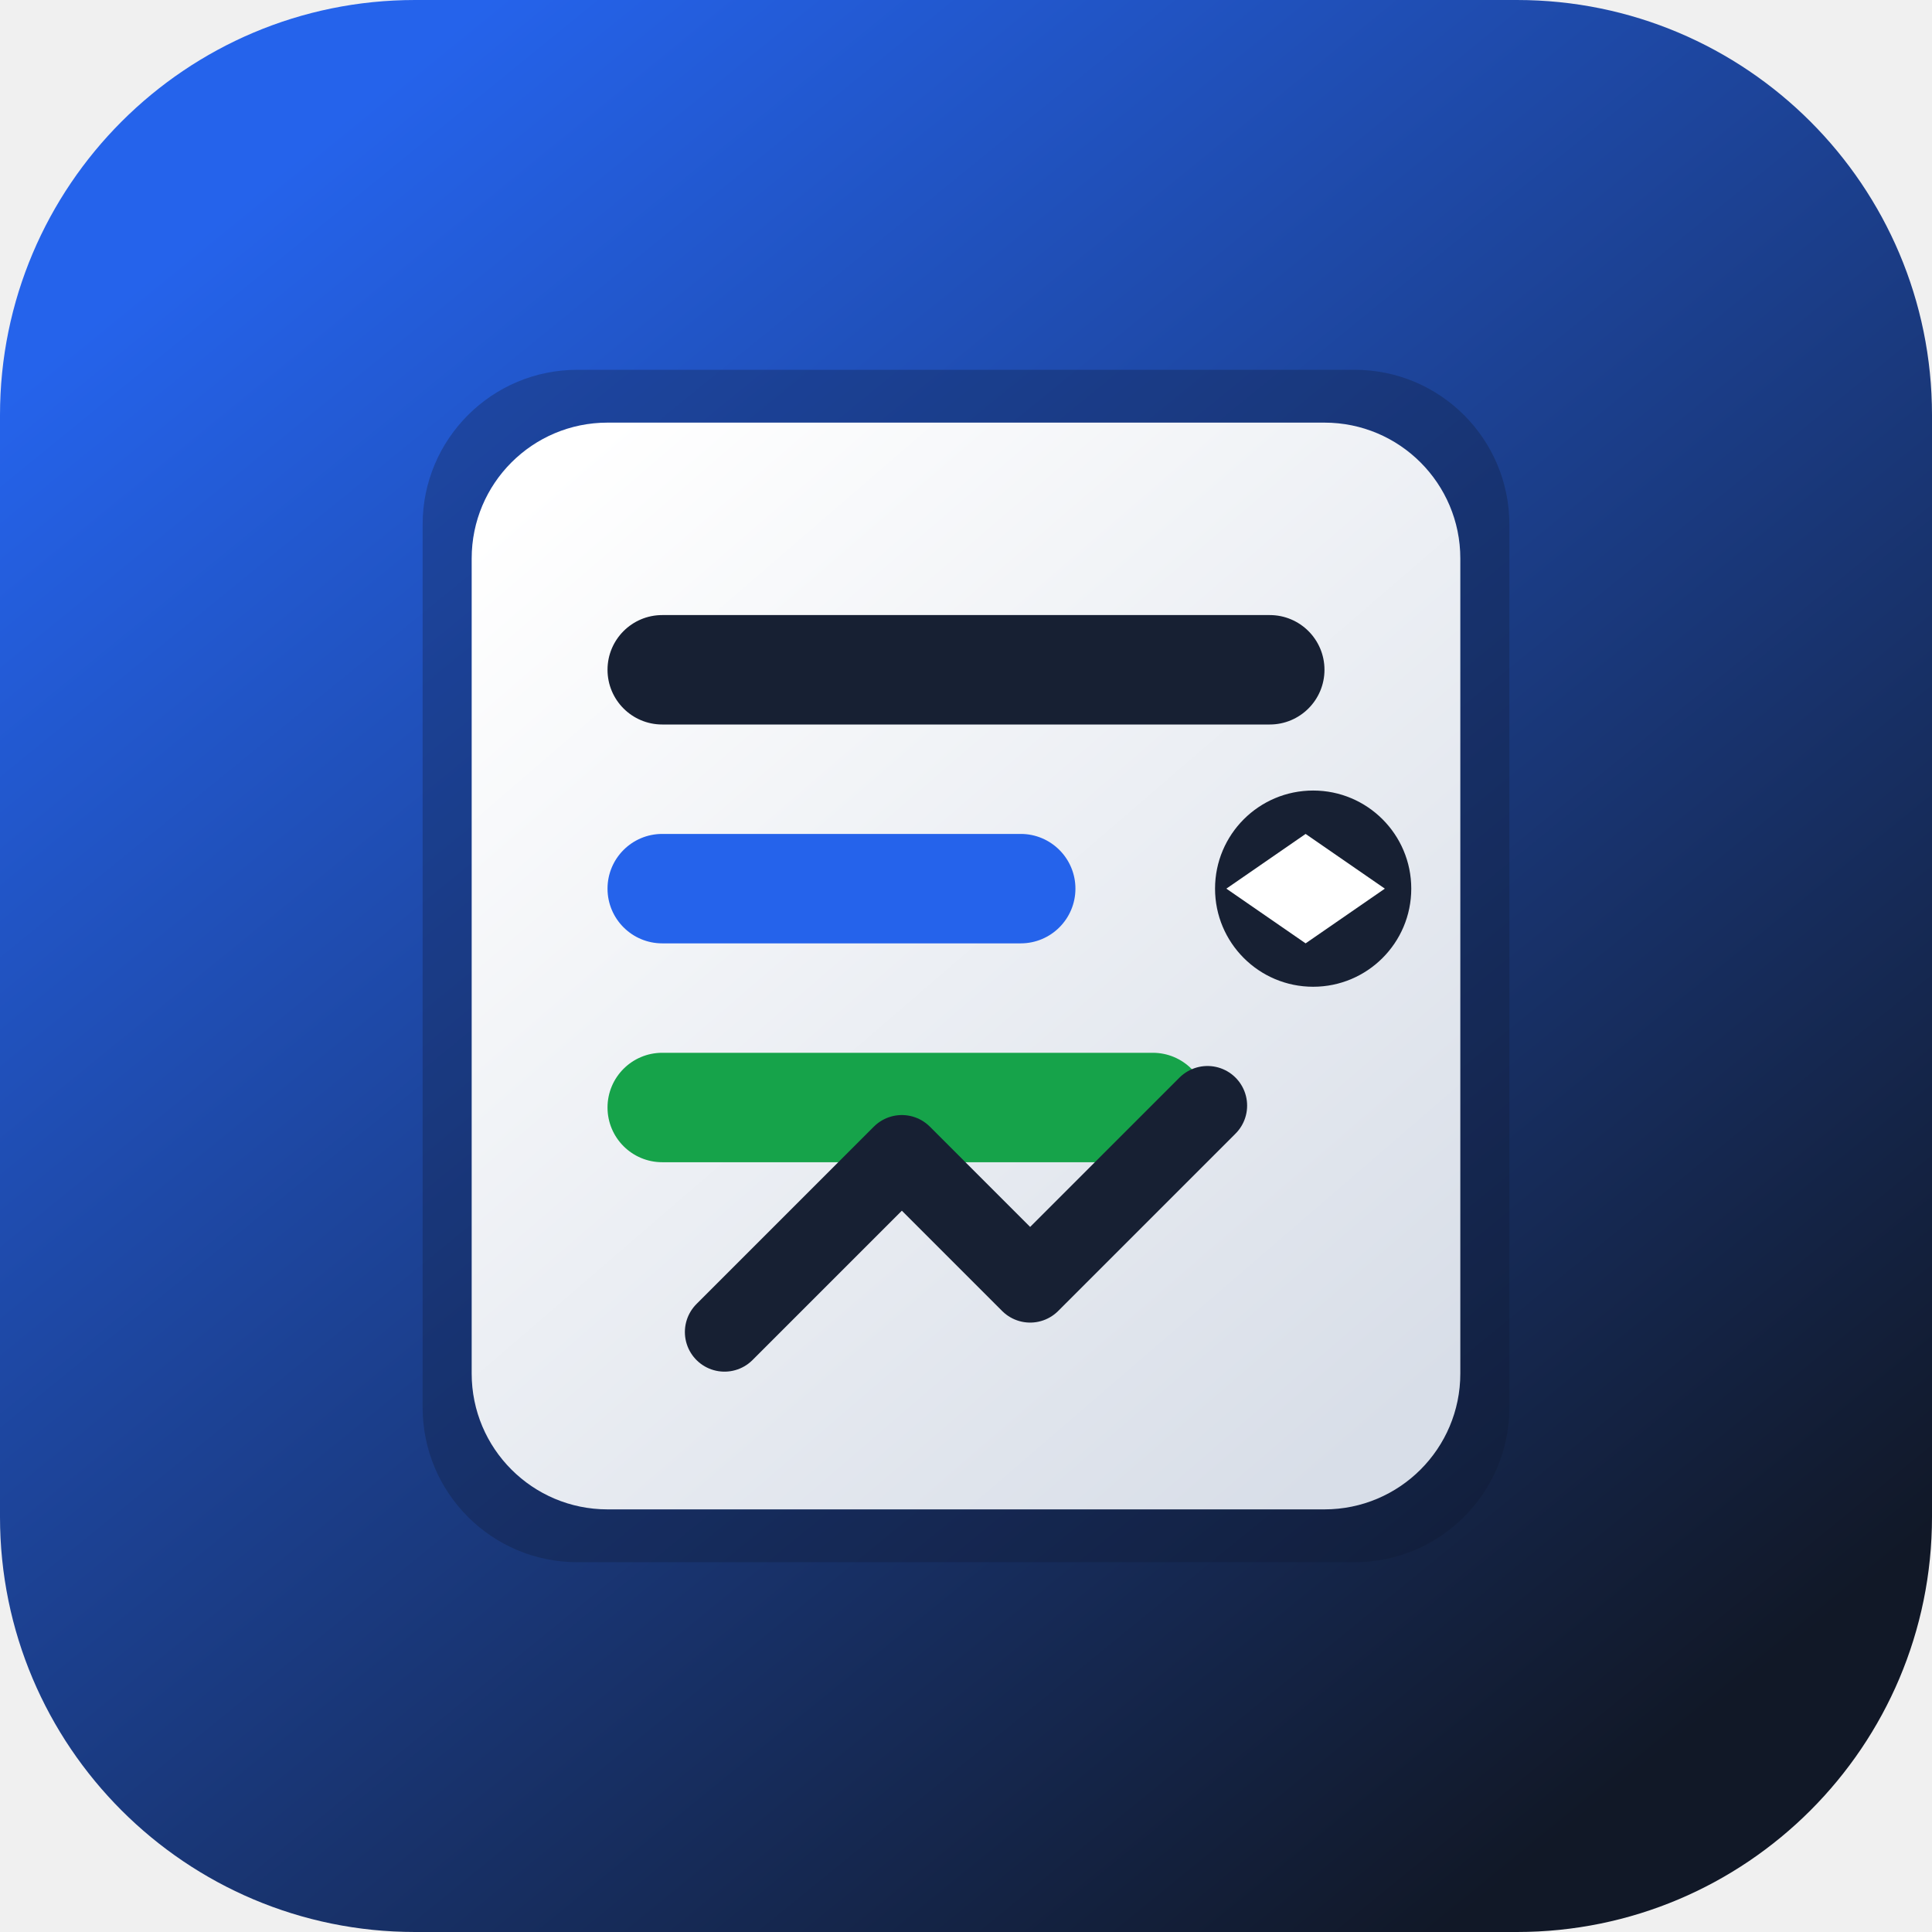
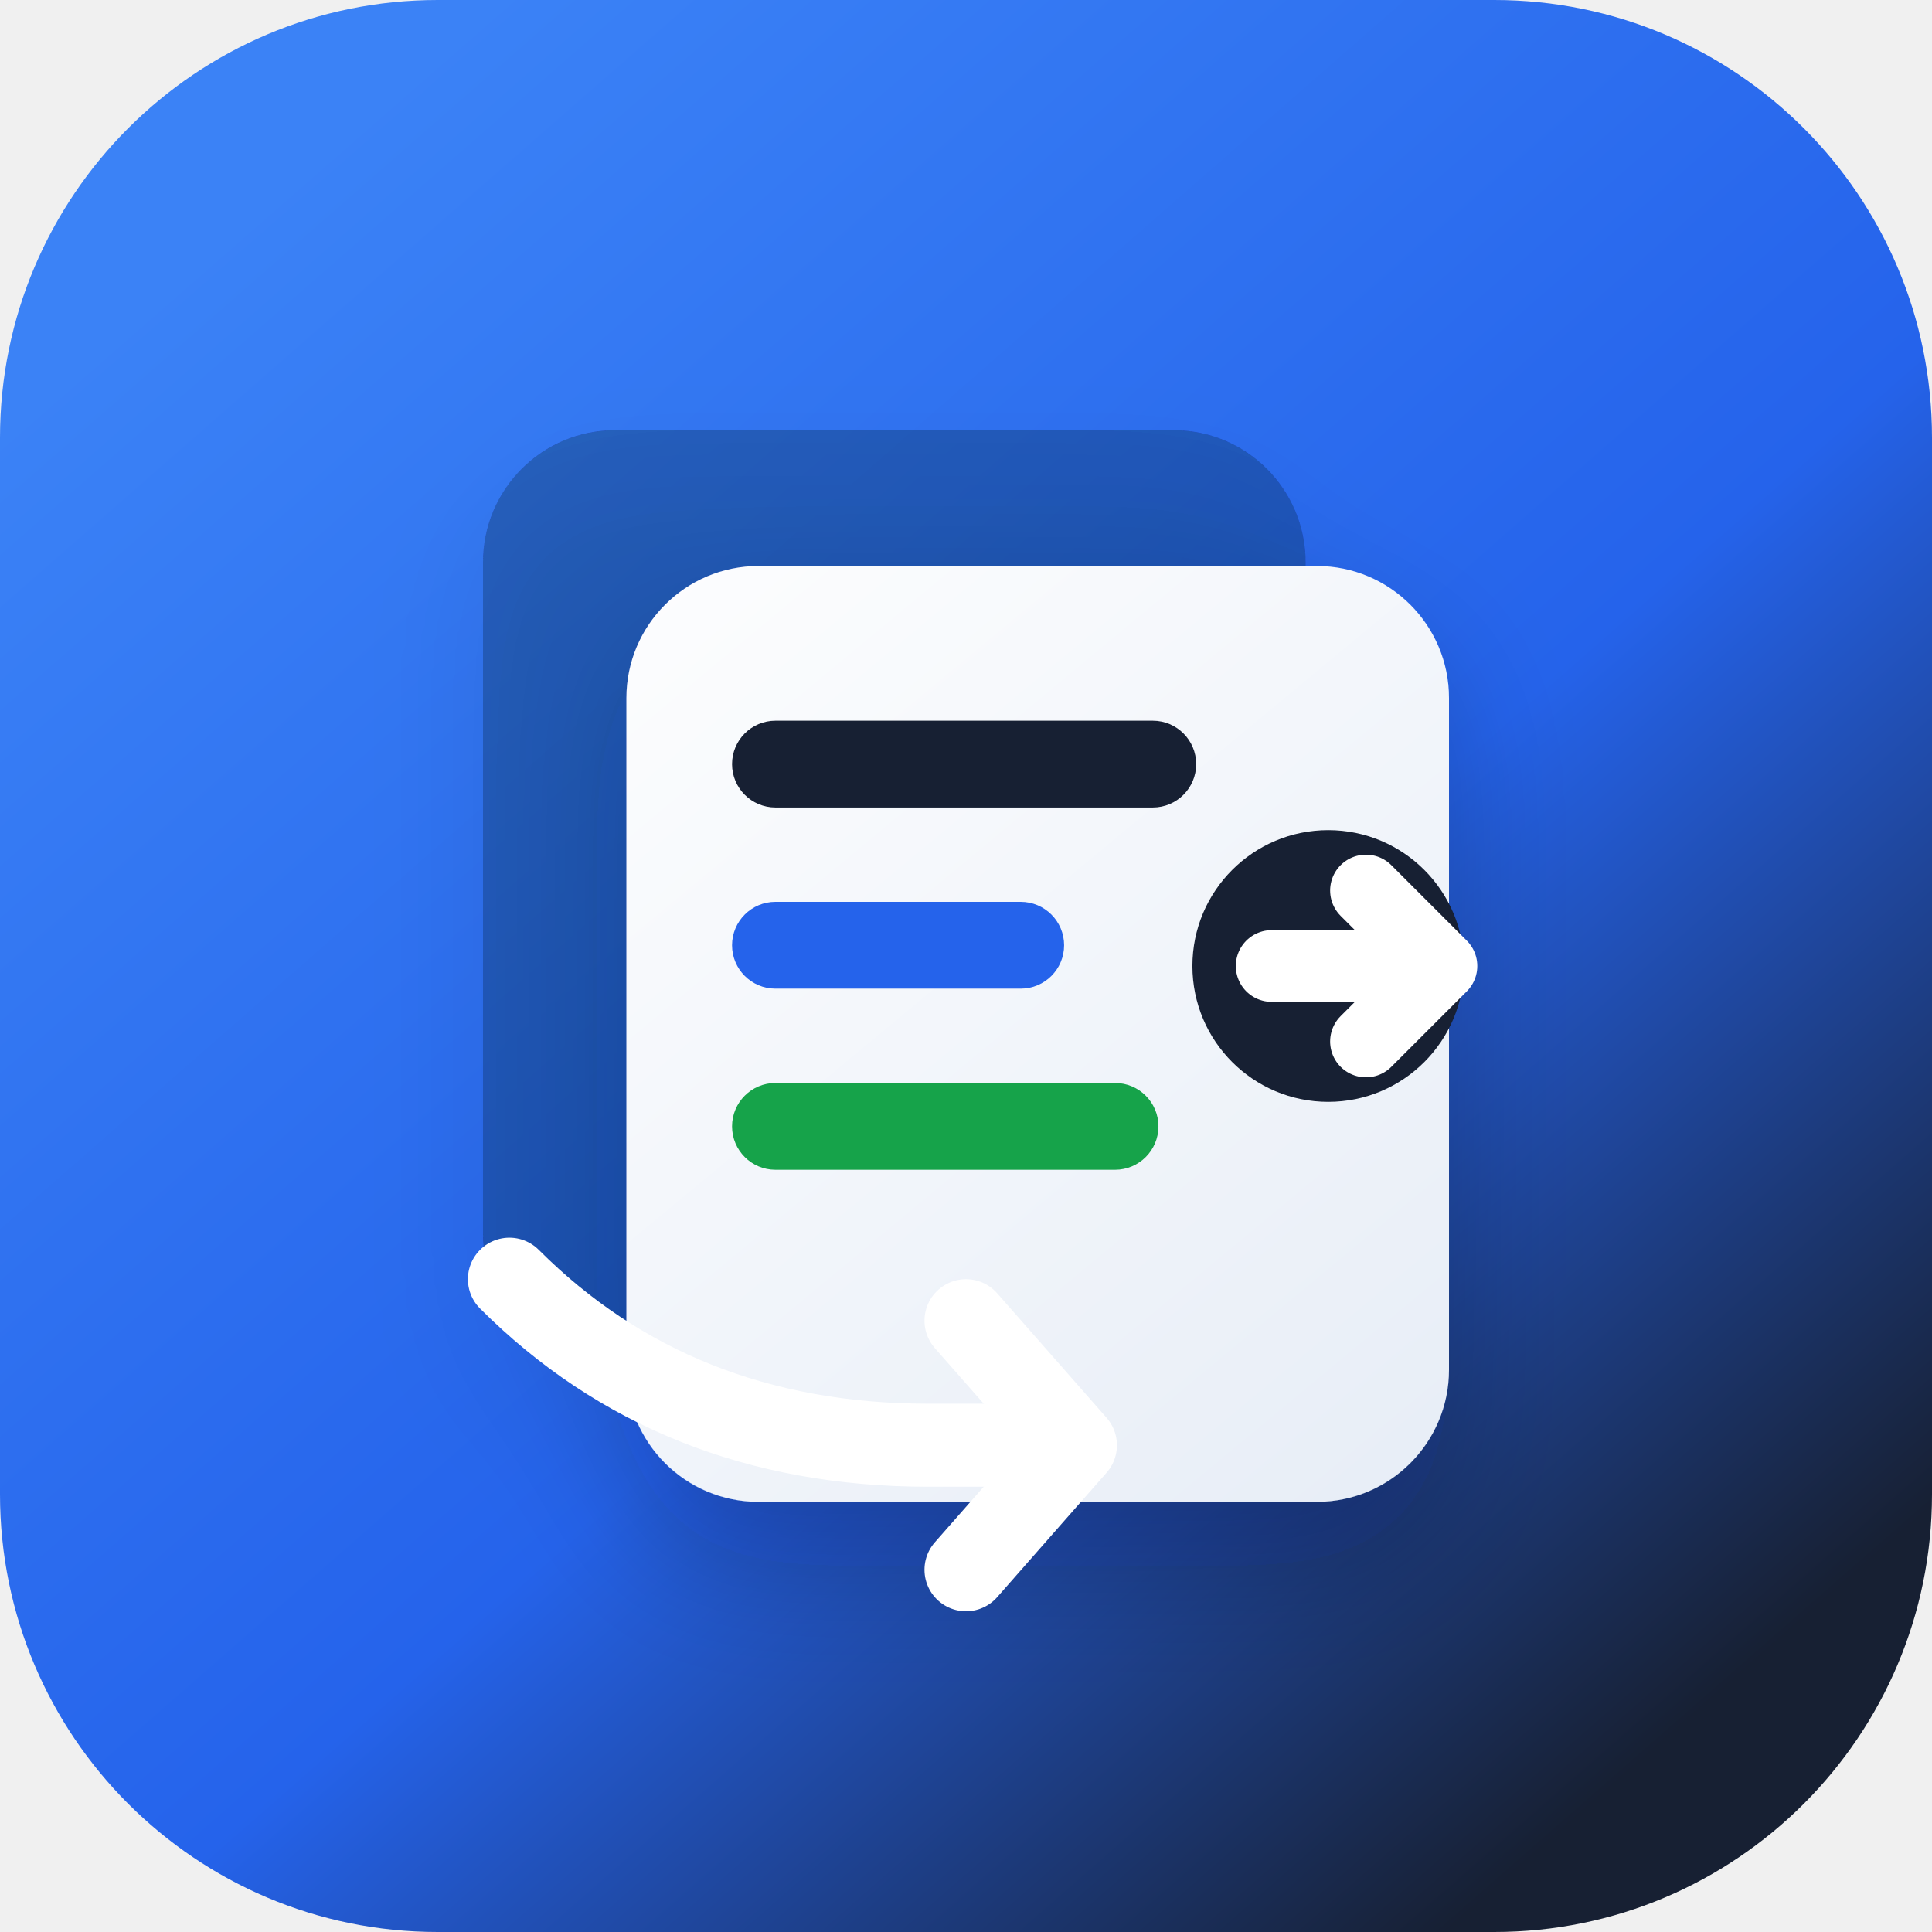
<svg xmlns="http://www.w3.org/2000/svg" viewBox="0 0 1024 1024">
  <defs>
-     <linearGradient id="bg" x1="160" y1="80" x2="864" y2="944" gradientUnits="userSpaceOnUse">
-       <stop stop-color="#2563EB" />
-       <stop offset="1" stop-color="#111827" />
+     <linearGradient id="bg" x1="148" y1="96" x2="876" y2="928" gradientUnits="userSpaceOnUse">
+       <stop stop-color="#3B82F6" />
+       <stop offset=".58" stop-color="#2563EB" />
+       <stop offset="1" stop-color="#172033" />
    </linearGradient>
-     <linearGradient id="panel" x1="292" y1="252" x2="730" y2="760" gradientUnits="userSpaceOnUse">
+     <linearGradient id="front" x1="276" y1="250" x2="724" y2="790" gradientUnits="userSpaceOnUse">
      <stop stop-color="#FFFFFF" />
-       <stop offset="1" stop-color="#D8DEE8" />
+       <stop offset="1" stop-color="#E8EEF7" />
    </linearGradient>
+     <filter id="shadow" x="120" y="120" width="784" height="784" color-interpolation-filters="sRGB" filterUnits="userSpaceOnUse">
+       <feDropShadow dx="0" dy="34" stdDeviation="34" flood-color="#0F172A" flood-opacity=".24" />
+     </filter>
  </defs>
-   <rect width="1024" height="1024" rx="220" fill="url(#bg)" />
-   <rect x="224" y="196" width="576" height="632" rx="82" fill="#0F172A" opacity="0.28" />
-   <rect x="250" y="224" width="524" height="576" rx="72" fill="url(#panel)" />
-   <rect x="322" y="326" width="380" height="58" rx="29" fill="#172033" />
-   <rect x="322" y="442" width="248" height="58" rx="29" fill="#2563EB" />
-   <rect x="322" y="558" width="318" height="58" rx="29" fill="#16A34A" />
-   <circle cx="696" cy="471" r="52" fill="#172033" />
-   <path d="M692 442l42 29-42 29-42-29 42-29z" fill="#FFFFFF" />
-   <path d="M384 706l94-94 68 68 94-94" fill="none" stroke="#172033" stroke-width="42" stroke-linecap="round" stroke-linejoin="round" />
+   <rect width="1024" height="1024" rx="232" fill="url(#bg)" />
+   <g filter="url(#shadow)">
+     <rect x="256" y="228" width="436" height="496" rx="70" fill="#0F172A" opacity=".28" />
+     <rect x="332" y="300" width="436" height="496" rx="70" fill="url(#front)" />
+   </g>
+   <rect x="388" y="382" width="246" height="46" rx="23" fill="#172033" />
+   <rect x="388" y="478" width="176" height="46" rx="23" fill="#2563EB" />
+   <rect x="388" y="574" width="226" height="46" rx="23" fill="#16A34A" />
+   <circle cx="704" cy="512" r="72" fill="#172033" />
+   <path d="M674 512h88" stroke="#FFFFFF" stroke-width="38" stroke-linecap="round" />
+   <path d="M724 472l40 40-40 40" fill="none" stroke="#FFFFFF" stroke-width="38" stroke-linecap="round" stroke-linejoin="round" />
+   <path d="M270 678c58 58 132 88 222 88h44" fill="none" stroke="#FFFFFF" stroke-width="44" stroke-linecap="round" />
+   <path d="M512 700l58 66-58 66" fill="none" stroke="#FFFFFF" stroke-width="44" stroke-linecap="round" stroke-linejoin="round" />
</svg>
